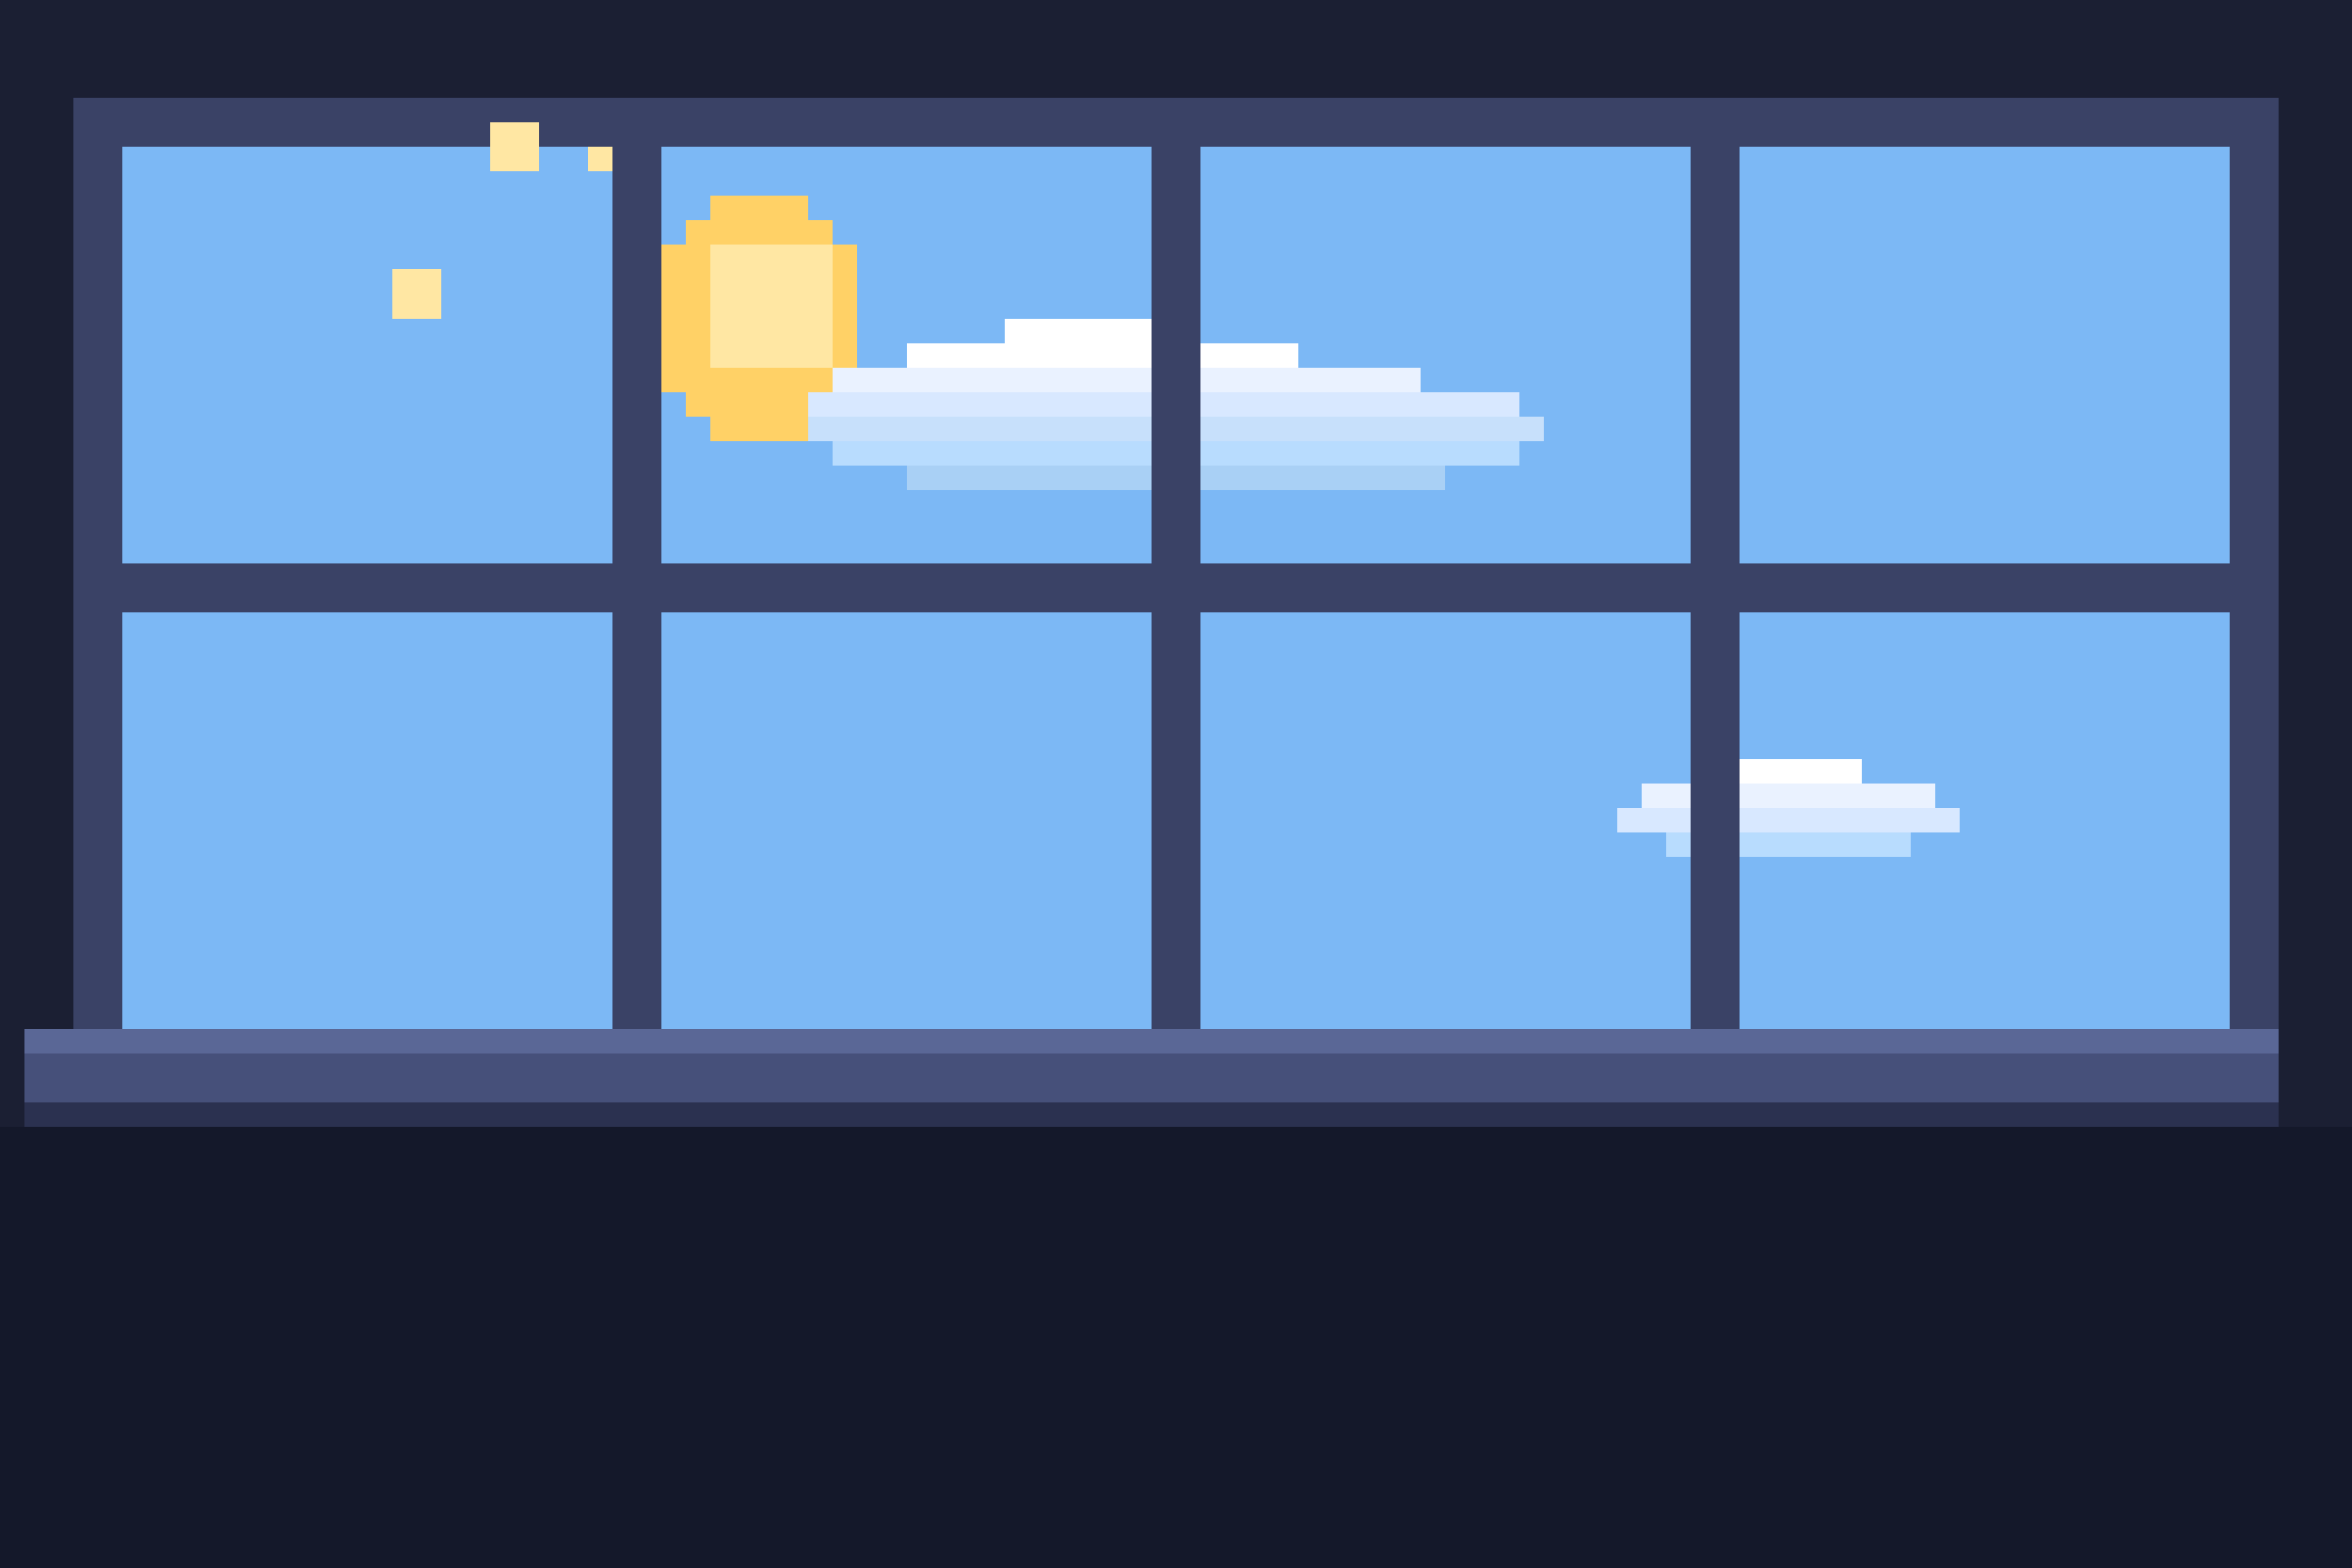
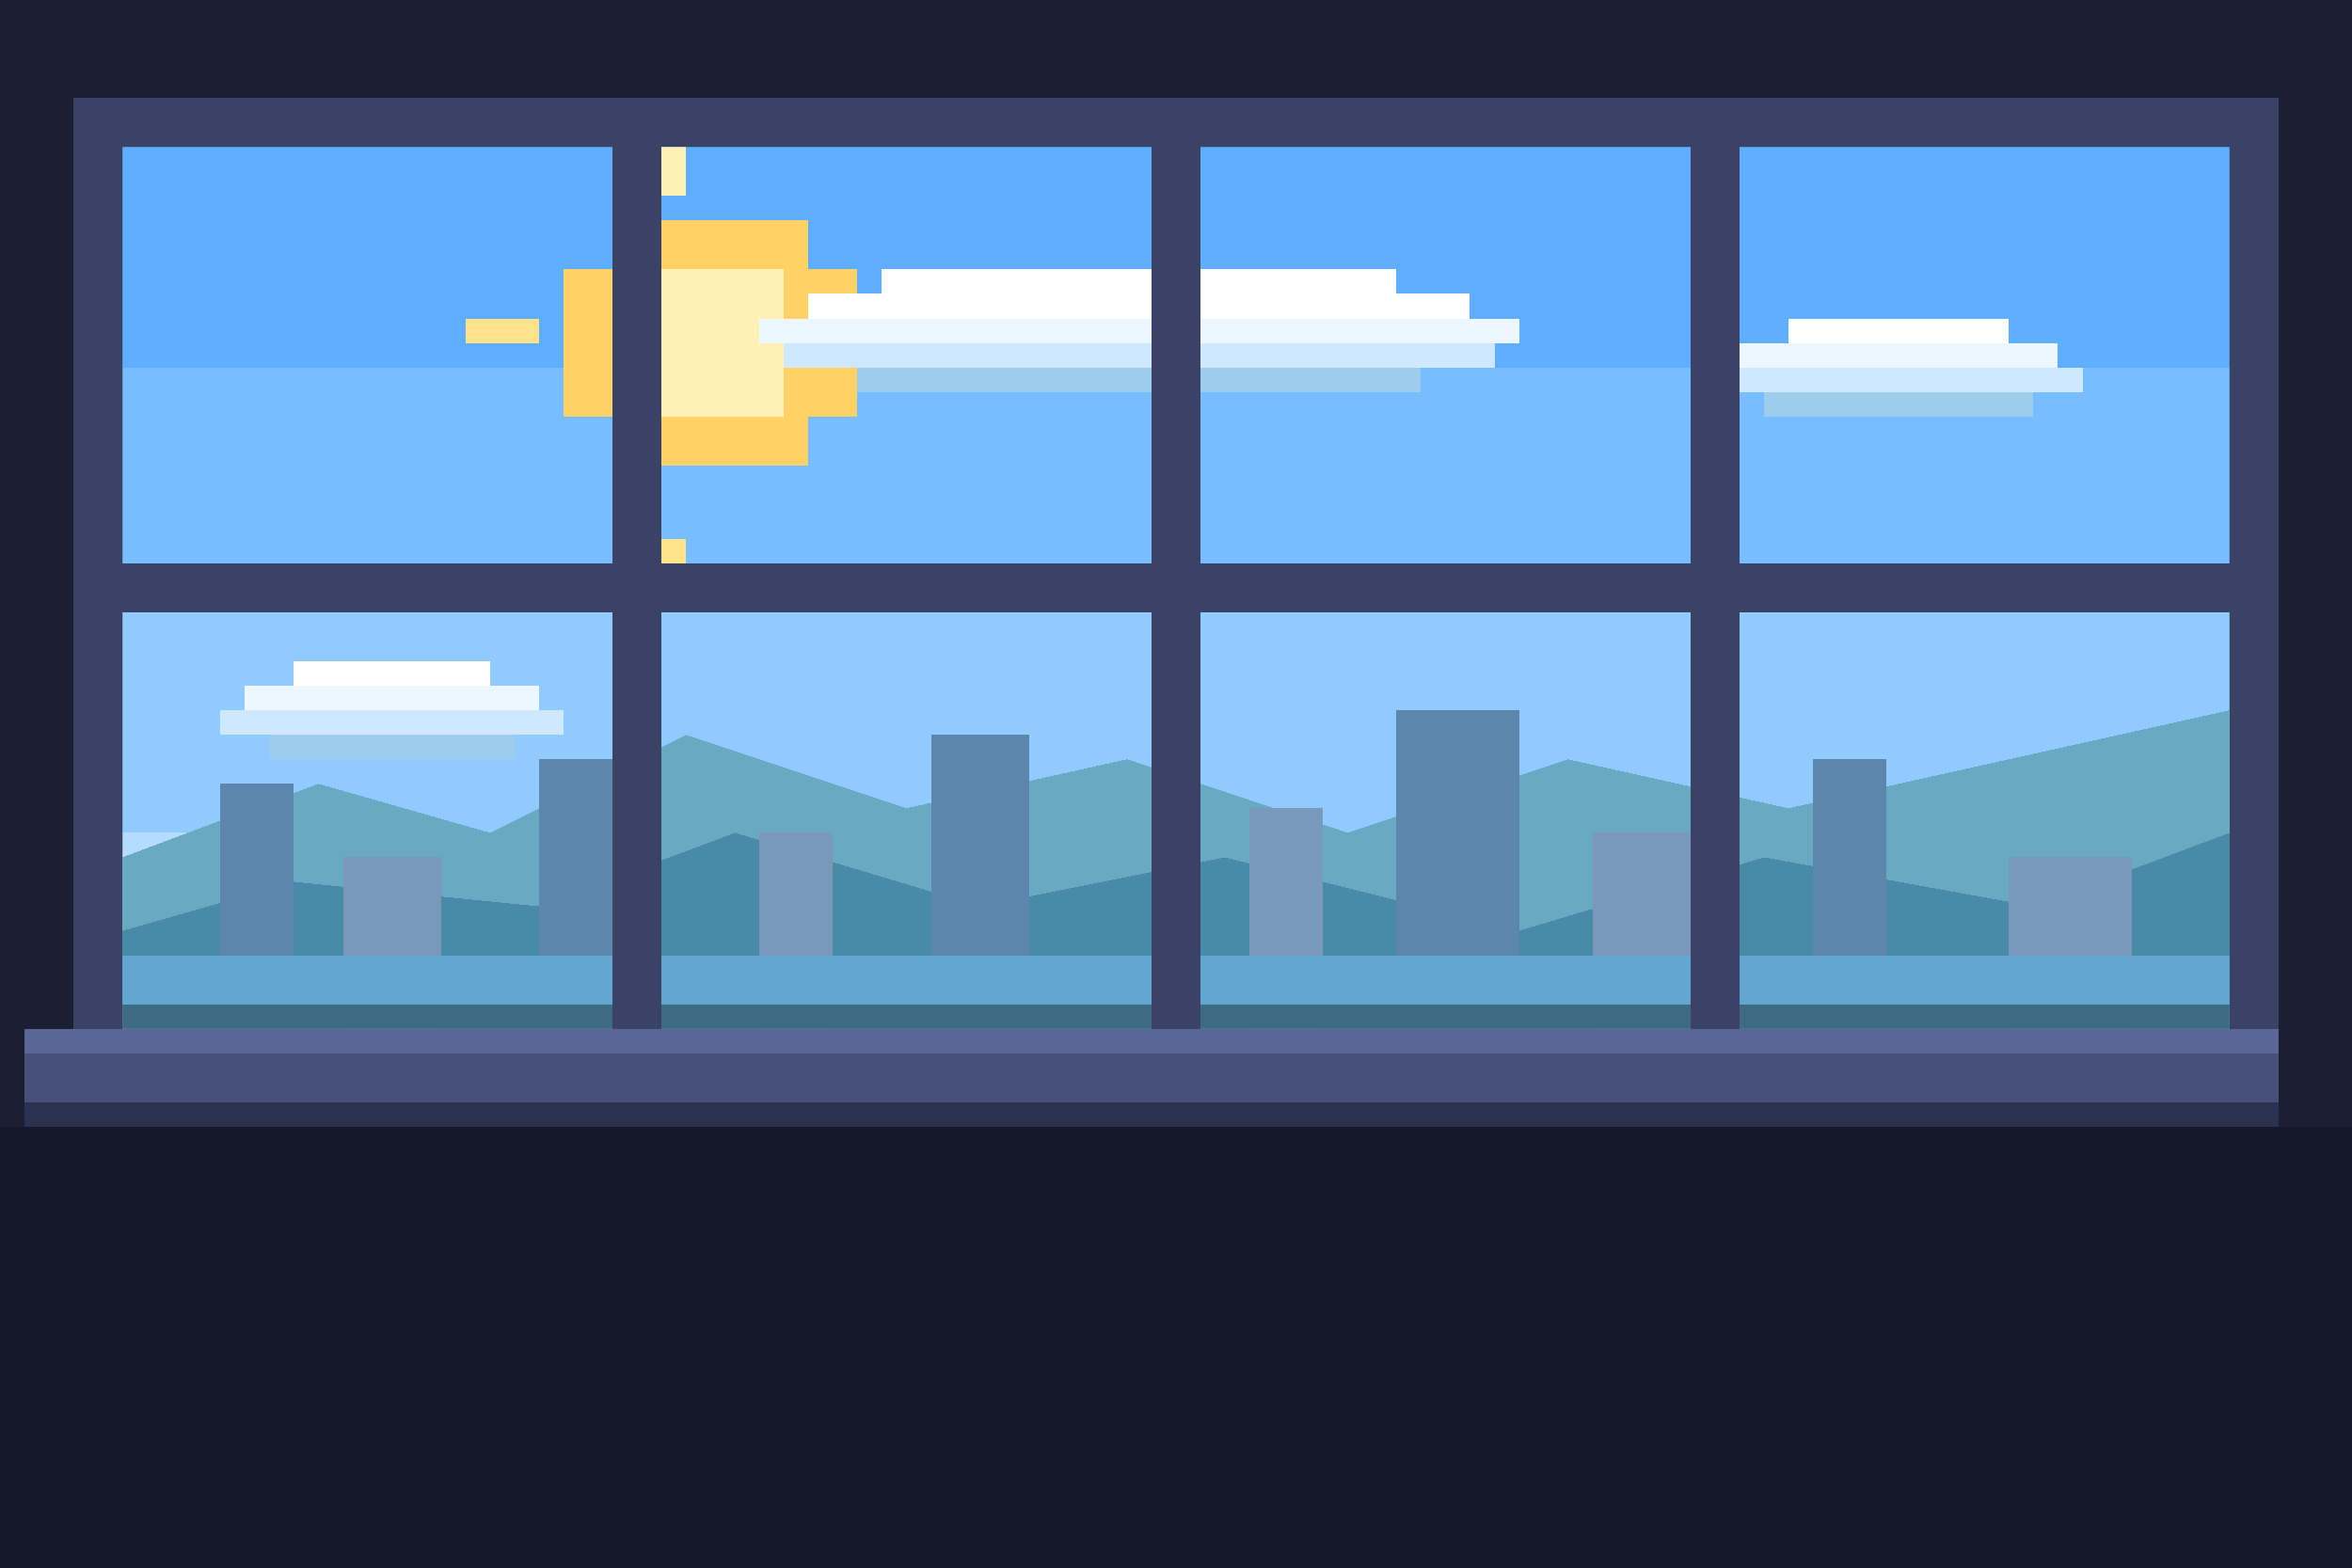
<svg xmlns="http://www.w3.org/2000/svg" viewBox="0 0 96 64" width="384" height="256" shape-rendering="crispEdges" role="img" aria-label="Pixel-art window onto a partly cloudy sky">
  <rect width="96" height="64" fill="#1b1f33" />
  <rect x="0" y="46" width="96" height="18" fill="#14182a" />
  <rect x="3" y="4" width="90" height="40" fill="#3a4266" />
  <g id="weather-window">
-     <rect id="weather-sky" x="5" y="6" width="86" height="36" fill="#7cb8f5" />
-     <g id="weather-art">
-       <rect x="24" y="6" width="2" height="1" fill="#ffe7a3" />
-       <rect x="16" y="11" width="2" height="2" fill="#ffe7a3" />
-       <rect x="30" y="11" width="2" height="2" fill="#ffe7a3" />
-       <rect x="20" y="5" width="2" height="2" fill="#ffe7a3" />
-       <rect x="28" y="9" width="6" height="8" fill="#ffd166" />
-       <rect x="27" y="10" width="8" height="6" fill="#ffd166" />
-       <rect x="29" y="8" width="4" height="10" fill="#ffd166" />
-       <rect x="29" y="10" width="5" height="5" fill="#ffe7a3" />
-       <rect x="41" y="13" width="8" height="1" fill="#ffffff" />
-       <rect x="37" y="14" width="16" height="1" fill="#ffffff" />
-       <rect x="34" y="15" width="24" height="1" fill="#eaf2ff" />
-       <rect x="33" y="16" width="29" height="1" fill="#d8e8ff" />
-       <rect x="33" y="17" width="30" height="1" fill="#c7e0fb" />
-       <rect x="34" y="18" width="28" height="1" fill="#b8dcfe" />
-       <rect x="37" y="19" width="22" height="1" fill="#a9d0f5" />
-       <rect x="70" y="31" width="6" height="1" fill="#ffffff" />
-       <rect x="67" y="32" width="12" height="1" fill="#eaf2ff" />
-       <rect x="66" y="33" width="14" height="1" fill="#d8e8ff" />
-       <rect x="68" y="34" width="10" height="1" fill="#b8dcfe" />
+     <clipPath id="clip-weather">
+       <rect x="5" y="6" width="86" height="36" />
+     </clipPath>
+     <g clip-path="url(#clip-weather)">
+       <rect x="5" y="5" width="86" height="10" fill="#5faeff" />
+       <rect x="5" y="15" width="86" height="9" fill="#77bdff" />
+       <rect x="5" y="24" width="86" height="10" fill="#91caff" />
+       <rect x="5" y="34" width="86" height="8" fill="#b5dcff" />
+       <g id="weather-art">
+         <rect x="27" y="5" width="1" height="3" fill="#fff1b5" />
+         <rect x="27" y="22" width="1" height="3" fill="#ffe38b" />
+         <rect x="19" y="13" width="3" height="1" fill="#ffe38b" />
+         <rect x="36" y="13" width="3" height="1" fill="#ffe38b" />
+         <rect x="23" y="11" width="12" height="6" fill="#ffd166" />
+         <rect x="25" y="9" width="8" height="10" fill="#ffd166" />
+         <rect x="26" y="11" width="6" height="6" fill="#fff1b5" />
+         <rect x="36" y="11" width="21" height="1" fill="#ffffff" />
+         <rect x="33" y="12" width="27" height="1" fill="#ffffff" />
+         <rect x="31" y="13" width="31" height="1" fill="#edf7ff" />
+         <rect x="32" y="14" width="29" height="1" fill="#cfe8ff" />
+         <rect x="35" y="15" width="23" height="1" fill="#9dcced" />
+         <rect x="73" y="13" width="9" height="1" fill="#ffffff" />
+         <rect x="71" y="14" width="13" height="1" fill="#edf7ff" />
+         <rect x="70" y="15" width="15" height="1" fill="#cfe8ff" />
+         <rect x="72" y="16" width="11" height="1" fill="#9dcced" />
+         <rect x="12" y="27" width="8" height="1" fill="#ffffff" />
+         <rect x="10" y="28" width="12" height="1" fill="#edf7ff" />
+         <rect x="9" y="29" width="14" height="1" fill="#cfe8ff" />
+         <rect x="11" y="30" width="10" height="1" fill="#9dcced" />
+         <path d="M5 35 L13 32 L20 34 L28 30 L37 33 L46 31 L55 34 L64 31 L73 33 L91 29 L91 42 L5 42 Z" fill="#69a9c2" />
+         <path d="M5 38 L12 36 L22 37 L30 34 L40 37 L50 35 L62 38 L72 35 L83 37 L91 34 L91 42 L5 42 Z" fill="#488aa8" />
+         <rect x="9" y="32" width="3" height="10" fill="#5d86ad" />
+         <rect x="14" y="35" width="4" height="7" fill="#7899ba" />
+         <rect x="22" y="31" width="4" height="11" fill="#5d86ad" />
+         <rect x="31" y="34" width="3" height="8" fill="#7899ba" />
+         <rect x="38" y="30" width="4" height="12" fill="#5d86ad" />
+         <rect x="51" y="33" width="3" height="9" fill="#7899ba" />
+         <rect x="57" y="29" width="5" height="13" fill="#5d86ad" />
+         <rect x="65" y="34" width="4" height="8" fill="#7899ba" />
+         <rect x="74" y="31" width="3" height="11" fill="#5d86ad" />
+         <rect x="82" y="35" width="5" height="7" fill="#7899ba" />
+         <rect x="5" y="39" width="86" height="3" fill="#63a6d0" />
+         <rect x="5" y="41" width="86" height="1" fill="#3f6a83" />
+       </g>
    </g>
  </g>
  <rect x="25" y="6" width="2" height="36" fill="#3a4266" />
  <rect x="47" y="6" width="2" height="36" fill="#3a4266" />
  <rect x="69" y="6" width="2" height="36" fill="#3a4266" />
  <rect x="5" y="23" width="86" height="2" fill="#3a4266" />
  <rect x="1" y="42" width="92" height="1" fill="#5a6796" />
  <rect x="1" y="43" width="92" height="2" fill="#46507a" />
  <rect x="1" y="45" width="92" height="1" fill="#2b3150" />
</svg>
